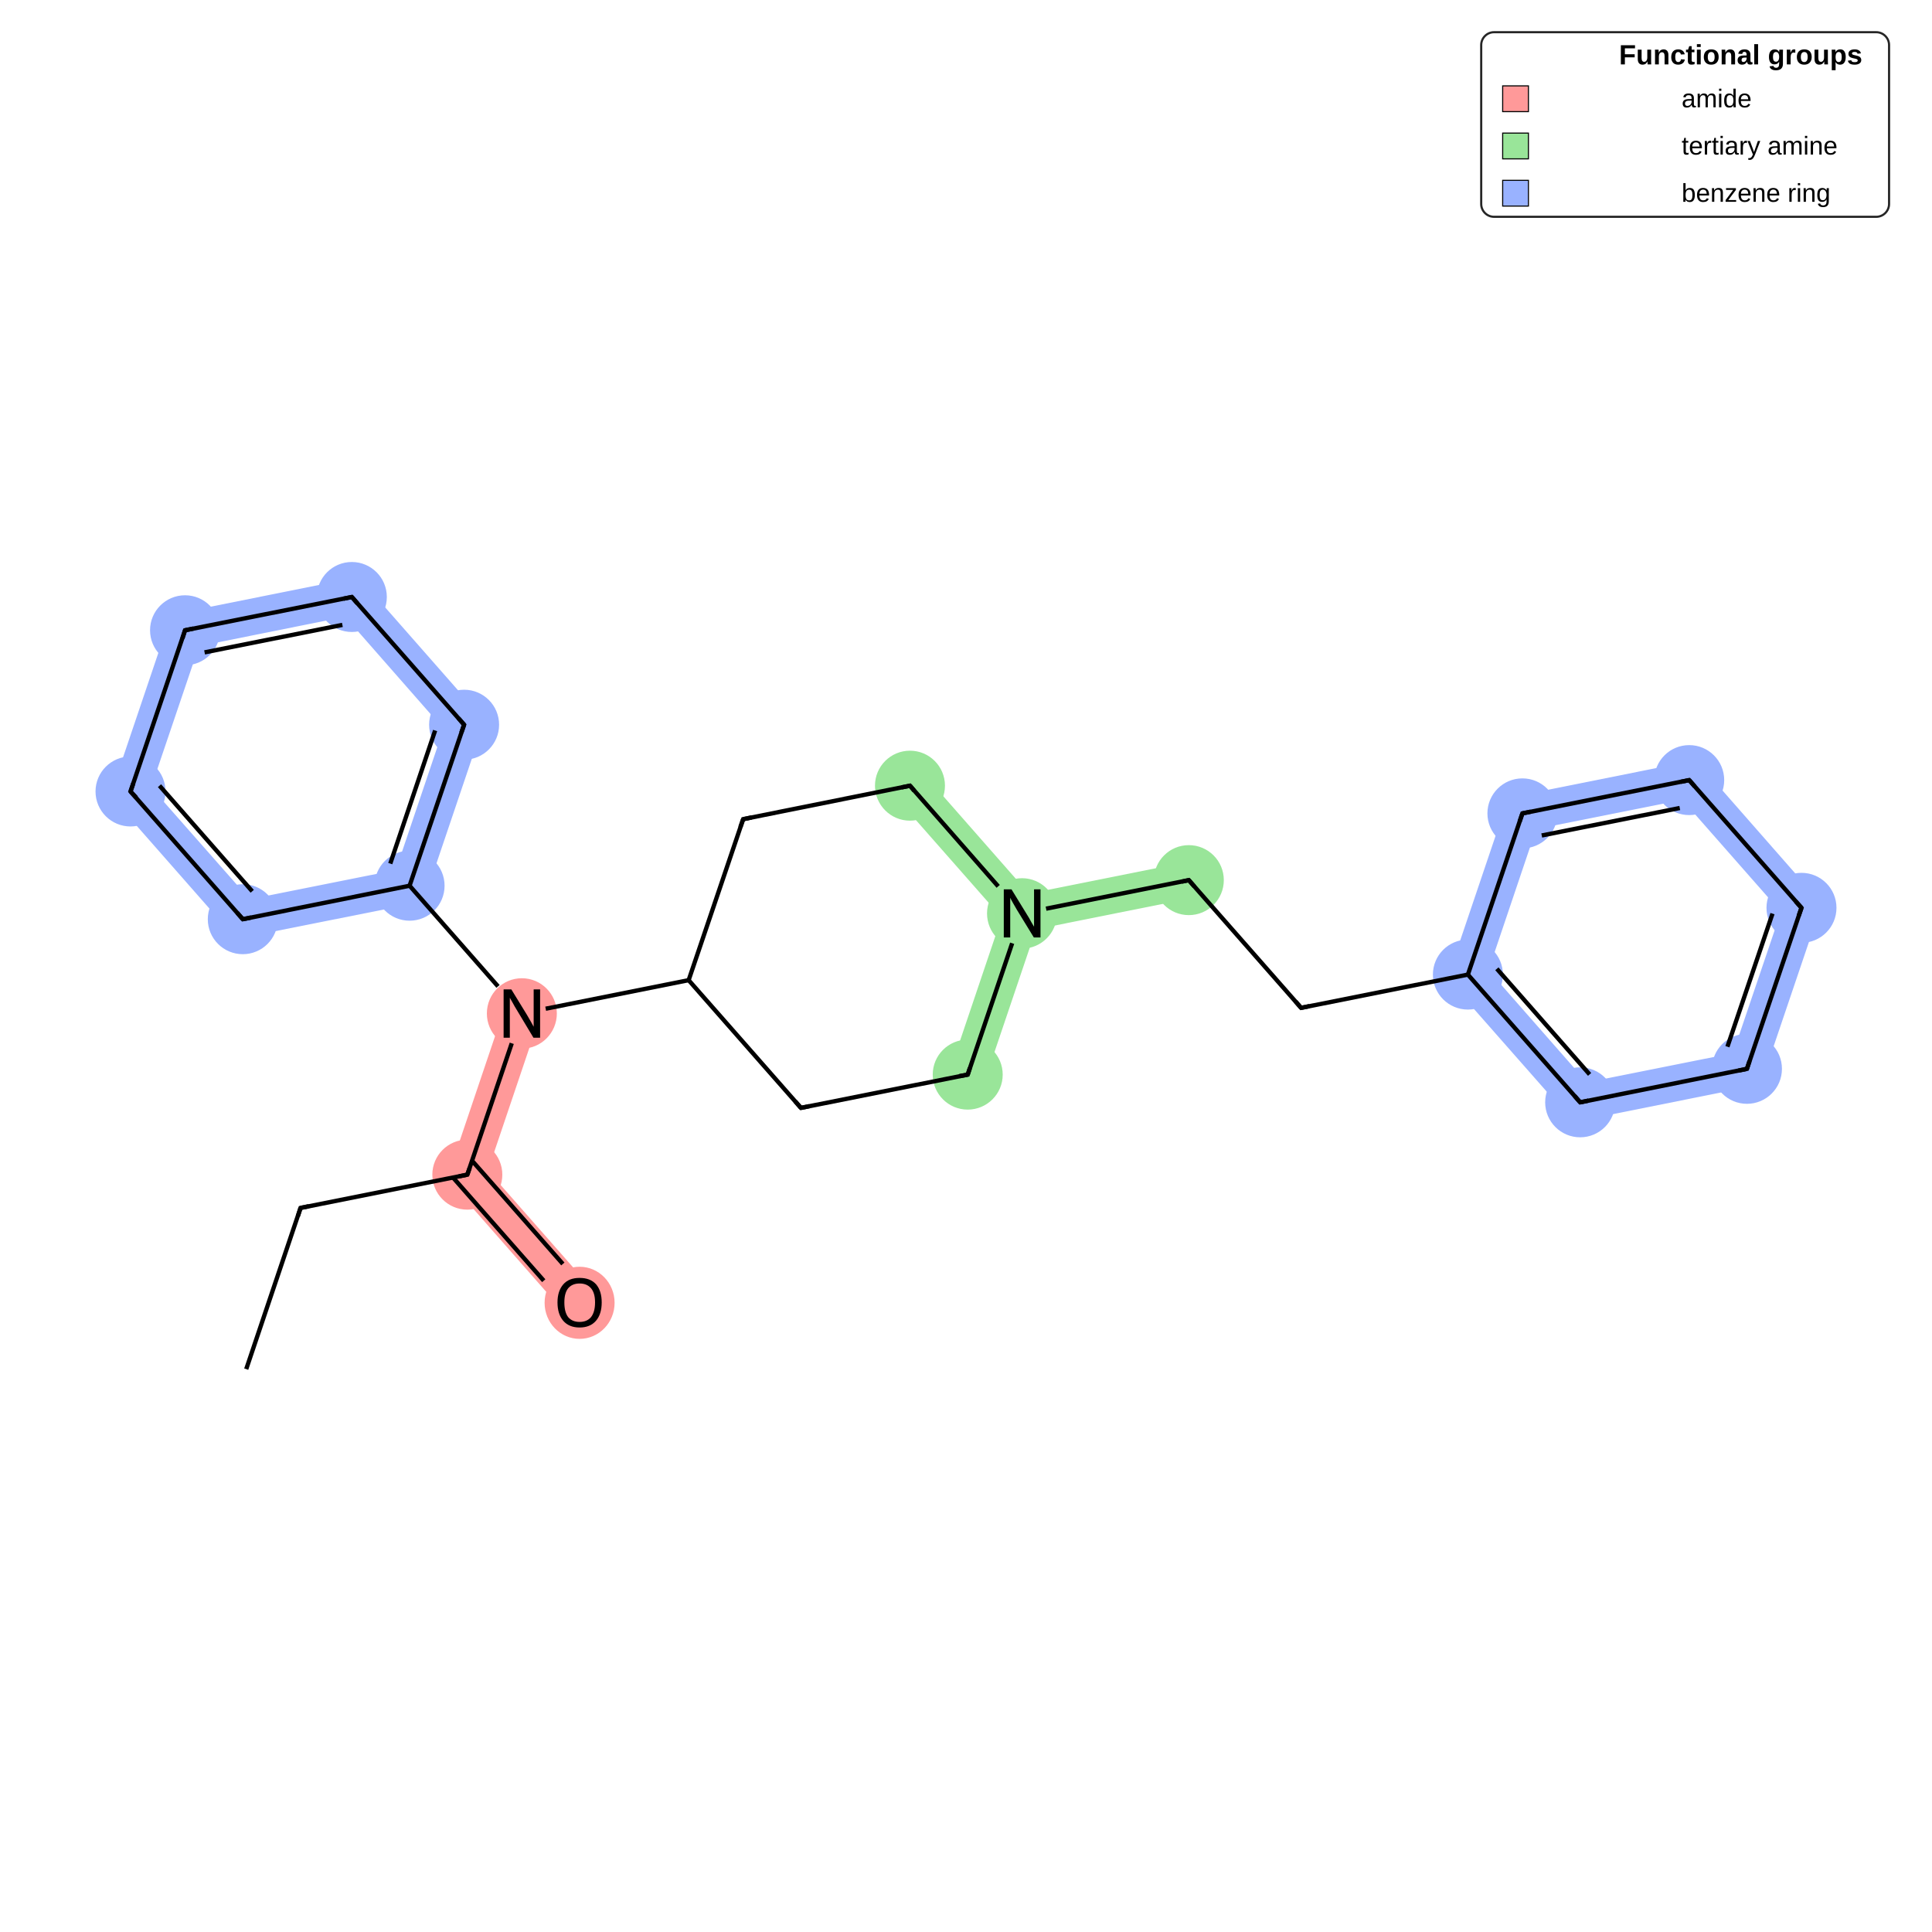
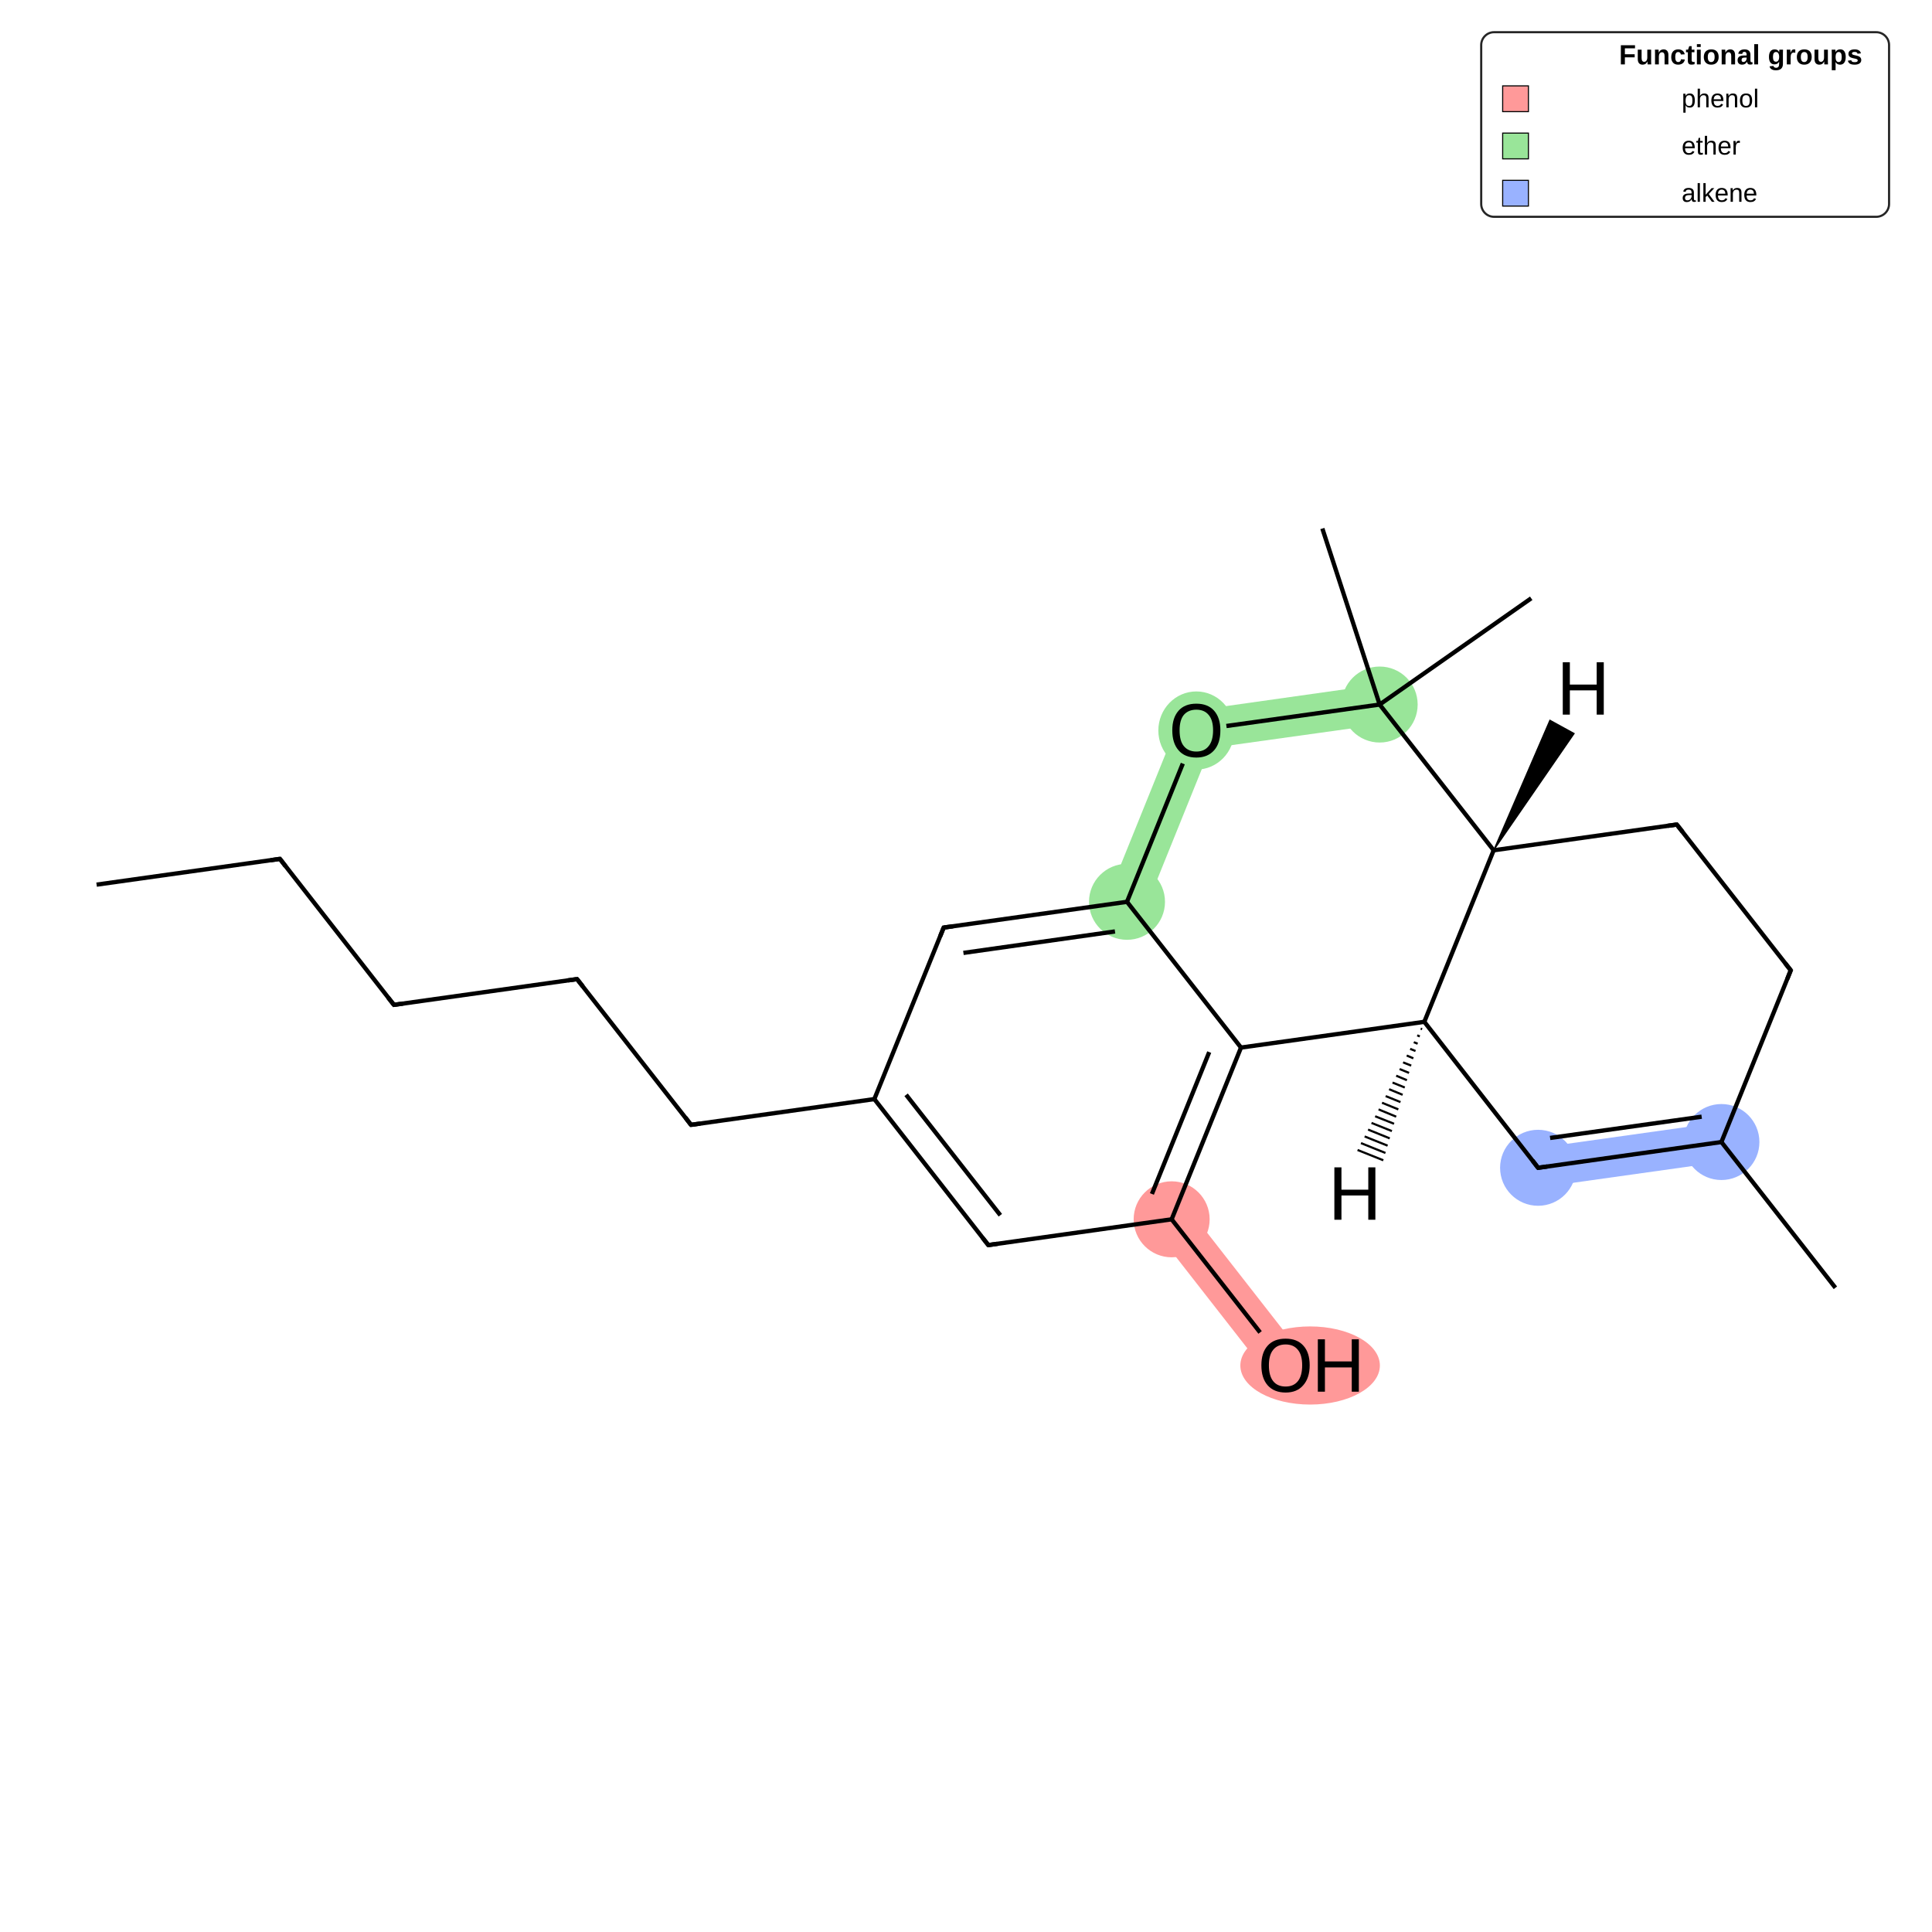
<svg xmlns="http://www.w3.org/2000/svg" version="1.1" baseProfile="full" xml:space="preserve" width="900px" height="900px" viewBox="0 0 900 900">
  <rect style="opacity:1.0;fill:#FFFFFF;stroke:none" width="900.0" height="900.0" x="0.0" y="0.0"> </rect>
-   <path class="bond-2 atom-2 atom-3" d="M 227.3,545.3 L 276.4,601.1 L 263.7,612.3 L 208.2,549.1 Z" style="fill:#FF9999;fill-rule:evenodd;fill-opacity:1;stroke:#FF9999;stroke-width:0.0px;stroke-linecap:butt;stroke-linejoin:miter;stroke-miterlimit:10;stroke-opacity:1;" />
-   <path class="bond-3 atom-2 atom-4" d="M 235.1,469.4 L 251.1,474.8 L 227.3,545.3 L 208.2,549.1 Z" style="fill:#FF9999;fill-rule:evenodd;fill-opacity:1;stroke:#FF9999;stroke-width:0.0px;stroke-linecap:butt;stroke-linejoin:miter;stroke-miterlimit:10;stroke-opacity:1;" />
-   <path class="bond-7 atom-7 atom-8" d="M 476.1,425.5 L 482.6,432.9 L 458.8,503.3 L 442.8,497.9 L 466.6,427.4 Z" style="fill:#99E599;fill-rule:evenodd;fill-opacity:1;stroke:#99E599;stroke-width:0.0px;stroke-linecap:butt;stroke-linejoin:miter;stroke-miterlimit:10;stroke-opacity:1;" />
-   <path class="bond-8 atom-8 atom-9" d="M 430.2,360.4 L 479.3,416.3 L 476.1,425.5 L 466.6,427.4 L 417.5,371.6 Z" style="fill:#99E599;fill-rule:evenodd;fill-opacity:1;stroke:#99E599;stroke-width:0.0px;stroke-linecap:butt;stroke-linejoin:miter;stroke-miterlimit:10;stroke-opacity:1;" />
-   <path class="bond-10 atom-8 atom-11" d="M 552.2,401.7 L 555.5,418.3 L 482.6,432.9 L 476.1,425.5 L 479.3,416.3 Z" style="fill:#99E599;fill-rule:evenodd;fill-opacity:1;stroke:#99E599;stroke-width:0.0px;stroke-linecap:butt;stroke-linejoin:miter;stroke-miterlimit:10;stroke-opacity:1;" />
-   <path class="bond-13 atom-13 atom-14" d="M 693.4,452.0 L 739.2,504.2 L 733.0,522.7 L 674.2,455.9 Z" style="fill:#99B2FF;fill-rule:evenodd;fill-opacity:1;stroke:#99B2FF;stroke-width:0.0px;stroke-linecap:butt;stroke-linejoin:miter;stroke-miterlimit:10;stroke-opacity:1;" />
-   <path class="bond-25 atom-13 atom-18" d="M 702.7,371.6 L 715.6,386.2 L 693.4,452.0 L 674.2,455.9 Z" style="fill:#99B2FF;fill-rule:evenodd;fill-opacity:1;stroke:#99B2FF;stroke-width:0.0px;stroke-linecap:butt;stroke-linejoin:miter;stroke-miterlimit:10;stroke-opacity:1;" />
-   <path class="bond-14 atom-14 atom-15" d="M 807.3,490.6 L 820.2,505.2 L 733.0,522.7 L 739.2,504.2 Z" style="fill:#99B2FF;fill-rule:evenodd;fill-opacity:1;stroke:#99B2FF;stroke-width:0.0px;stroke-linecap:butt;stroke-linejoin:miter;stroke-miterlimit:10;stroke-opacity:1;" />
-   <path class="bond-15 atom-15 atom-16" d="M 848.7,421.0 L 820.2,505.2 L 807.3,490.6 L 829.6,424.8 Z" style="fill:#99B2FF;fill-rule:evenodd;fill-opacity:1;stroke:#99B2FF;stroke-width:0.0px;stroke-linecap:butt;stroke-linejoin:miter;stroke-miterlimit:10;stroke-opacity:1;" />
-   <path class="bond-16 atom-16 atom-17" d="M 790.0,354.1 L 848.7,421.0 L 829.6,424.8 L 783.7,372.6 Z" style="fill:#99B2FF;fill-rule:evenodd;fill-opacity:1;stroke:#99B2FF;stroke-width:0.0px;stroke-linecap:butt;stroke-linejoin:miter;stroke-miterlimit:10;stroke-opacity:1;" />
-   <path class="bond-17 atom-17 atom-18" d="M 790.0,354.1 L 783.7,372.6 L 715.6,386.2 L 702.7,371.6 Z" style="fill:#99B2FF;fill-rule:evenodd;fill-opacity:1;stroke:#99B2FF;stroke-width:0.0px;stroke-linecap:butt;stroke-linejoin:miter;stroke-miterlimit:10;stroke-opacity:1;" />
-   <path class="bond-19 atom-19 atom-20" d="M 225.8,335.7 L 197.3,420.0 L 184.4,405.3 L 206.6,339.5 Z" style="fill:#99B2FF;fill-rule:evenodd;fill-opacity:1;stroke:#99B2FF;stroke-width:0.0px;stroke-linecap:butt;stroke-linejoin:miter;stroke-miterlimit:10;stroke-opacity:1;" />
-   <path class="bond-26 atom-19 atom-24" d="M 184.4,405.3 L 197.3,420.0 L 110.0,437.4 L 116.3,418.9 Z" style="fill:#99B2FF;fill-rule:evenodd;fill-opacity:1;stroke:#99B2FF;stroke-width:0.0px;stroke-linecap:butt;stroke-linejoin:miter;stroke-miterlimit:10;stroke-opacity:1;" />
-   <path class="bond-20 atom-20 atom-21" d="M 167.0,268.8 L 225.8,335.7 L 206.6,339.5 L 160.8,287.3 Z" style="fill:#99B2FF;fill-rule:evenodd;fill-opacity:1;stroke:#99B2FF;stroke-width:0.0px;stroke-linecap:butt;stroke-linejoin:miter;stroke-miterlimit:10;stroke-opacity:1;" />
-   <path class="bond-21 atom-21 atom-22" d="M 167.0,268.8 L 160.8,287.3 L 92.7,301.0 L 79.8,286.3 Z" style="fill:#99B2FF;fill-rule:evenodd;fill-opacity:1;stroke:#99B2FF;stroke-width:0.0px;stroke-linecap:butt;stroke-linejoin:miter;stroke-miterlimit:10;stroke-opacity:1;" />
-   <path class="bond-22 atom-22 atom-23" d="M 79.8,286.3 L 92.7,301.0 L 70.4,366.8 L 51.3,370.6 Z" style="fill:#99B2FF;fill-rule:evenodd;fill-opacity:1;stroke:#99B2FF;stroke-width:0.0px;stroke-linecap:butt;stroke-linejoin:miter;stroke-miterlimit:10;stroke-opacity:1;" />
-   <path class="bond-23 atom-23 atom-24" d="M 70.4,366.8 L 116.3,418.9 L 110.0,437.4 L 51.3,370.6 Z" style="fill:#99B2FF;fill-rule:evenodd;fill-opacity:1;stroke:#99B2FF;stroke-width:0.0px;stroke-linecap:butt;stroke-linejoin:miter;stroke-miterlimit:10;stroke-opacity:1;" />
-   <ellipse cx="217.7" cy="547.2" rx="15.8" ry="15.8" class="atom-2" style="fill:#FF9999;fill-rule:evenodd;stroke:#FF9999;stroke-width:1.0px;stroke-linecap:butt;stroke-linejoin:miter;stroke-opacity:1" />
-   <ellipse cx="270.0" cy="606.9" rx="15.8" ry="16.3" class="atom-3" style="fill:#FF9999;fill-rule:evenodd;stroke:#FF9999;stroke-width:1.0px;stroke-linecap:butt;stroke-linejoin:miter;stroke-opacity:1" />
-   <ellipse cx="243.1" cy="472.1" rx="15.8" ry="15.9" class="atom-4" style="fill:#FF9999;fill-rule:evenodd;stroke:#FF9999;stroke-width:1.0px;stroke-linecap:butt;stroke-linejoin:miter;stroke-opacity:1" />
-   <ellipse cx="450.8" cy="500.6" rx="15.8" ry="15.8" class="atom-7" style="fill:#99E599;fill-rule:evenodd;stroke:#99E599;stroke-width:1.0px;stroke-linecap:butt;stroke-linejoin:miter;stroke-opacity:1" />
-   <ellipse cx="476.1" cy="425.5" rx="15.8" ry="15.9" class="atom-8" style="fill:#99E599;fill-rule:evenodd;stroke:#99E599;stroke-width:1.0px;stroke-linecap:butt;stroke-linejoin:miter;stroke-opacity:1" />
-   <ellipse cx="423.9" cy="366.0" rx="15.8" ry="15.8" class="atom-9" style="fill:#99E599;fill-rule:evenodd;stroke:#99E599;stroke-width:1.0px;stroke-linecap:butt;stroke-linejoin:miter;stroke-opacity:1" />
-   <ellipse cx="553.8" cy="410.0" rx="15.8" ry="15.8" class="atom-11" style="fill:#99E599;fill-rule:evenodd;stroke:#99E599;stroke-width:1.0px;stroke-linecap:butt;stroke-linejoin:miter;stroke-opacity:1" />
-   <ellipse cx="683.8" cy="454.0" rx="15.8" ry="15.8" class="atom-13" style="fill:#99B2FF;fill-rule:evenodd;stroke:#99B2FF;stroke-width:1.0px;stroke-linecap:butt;stroke-linejoin:miter;stroke-opacity:1" />
-   <ellipse cx="736.1" cy="513.5" rx="15.8" ry="15.8" class="atom-14" style="fill:#99B2FF;fill-rule:evenodd;stroke:#99B2FF;stroke-width:1.0px;stroke-linecap:butt;stroke-linejoin:miter;stroke-opacity:1" />
-   <ellipse cx="813.8" cy="497.9" rx="15.8" ry="15.8" class="atom-15" style="fill:#99B2FF;fill-rule:evenodd;stroke:#99B2FF;stroke-width:1.0px;stroke-linecap:butt;stroke-linejoin:miter;stroke-opacity:1" />
-   <ellipse cx="839.2" cy="422.9" rx="15.8" ry="15.8" class="atom-16" style="fill:#99B2FF;fill-rule:evenodd;stroke:#99B2FF;stroke-width:1.0px;stroke-linecap:butt;stroke-linejoin:miter;stroke-opacity:1" />
-   <ellipse cx="786.9" cy="363.4" rx="15.8" ry="15.8" class="atom-17" style="fill:#99B2FF;fill-rule:evenodd;stroke:#99B2FF;stroke-width:1.0px;stroke-linecap:butt;stroke-linejoin:miter;stroke-opacity:1" />
-   <ellipse cx="709.2" cy="378.9" rx="15.8" ry="15.8" class="atom-18" style="fill:#99B2FF;fill-rule:evenodd;stroke:#99B2FF;stroke-width:1.0px;stroke-linecap:butt;stroke-linejoin:miter;stroke-opacity:1" />
-   <ellipse cx="190.8" cy="412.6" rx="15.8" ry="15.8" class="atom-19" style="fill:#99B2FF;fill-rule:evenodd;stroke:#99B2FF;stroke-width:1.0px;stroke-linecap:butt;stroke-linejoin:miter;stroke-opacity:1" />
-   <ellipse cx="216.2" cy="337.6" rx="15.8" ry="15.8" class="atom-20" style="fill:#99B2FF;fill-rule:evenodd;stroke:#99B2FF;stroke-width:1.0px;stroke-linecap:butt;stroke-linejoin:miter;stroke-opacity:1" />
-   <ellipse cx="163.9" cy="278.1" rx="15.8" ry="15.8" class="atom-21" style="fill:#99B2FF;fill-rule:evenodd;stroke:#99B2FF;stroke-width:1.0px;stroke-linecap:butt;stroke-linejoin:miter;stroke-opacity:1" />
-   <ellipse cx="86.2" cy="293.6" rx="15.8" ry="15.8" class="atom-22" style="fill:#99B2FF;fill-rule:evenodd;stroke:#99B2FF;stroke-width:1.0px;stroke-linecap:butt;stroke-linejoin:miter;stroke-opacity:1" />
-   <ellipse cx="60.8" cy="368.7" rx="15.8" ry="15.8" class="atom-23" style="fill:#99B2FF;fill-rule:evenodd;stroke:#99B2FF;stroke-width:1.0px;stroke-linecap:butt;stroke-linejoin:miter;stroke-opacity:1" />
-   <ellipse cx="113.1" cy="428.2" rx="15.8" ry="15.8" class="atom-24" style="fill:#99B2FF;fill-rule:evenodd;stroke:#99B2FF;stroke-width:1.0px;stroke-linecap:butt;stroke-linejoin:miter;stroke-opacity:1" />
-   <path class="bond-0 atom-0 atom-1" d="M 114.7,637.8 L 140.0,562.7" style="fill:none;fill-rule:evenodd;stroke:#000000;stroke-width:2.0px;stroke-linecap:butt;stroke-linejoin:miter;stroke-opacity:1" />
-   <path class="bond-1 atom-1 atom-2" d="M 140.0,562.7 L 217.7,547.2" style="fill:none;fill-rule:evenodd;stroke:#000000;stroke-width:2.0px;stroke-linecap:butt;stroke-linejoin:miter;stroke-opacity:1" />
-   <path class="bond-2 atom-2 atom-3" d="M 211.0,548.5 L 253.3,596.6" style="fill:none;fill-rule:evenodd;stroke:#000000;stroke-width:2.0px;stroke-linecap:butt;stroke-linejoin:miter;stroke-opacity:1" />
-   <path class="bond-2 atom-2 atom-3" d="M 219.9,540.7 L 262.2,588.8" style="fill:none;fill-rule:evenodd;stroke:#000000;stroke-width:2.0px;stroke-linecap:butt;stroke-linejoin:miter;stroke-opacity:1" />
-   <path class="bond-3 atom-2 atom-4" d="M 217.7,547.2 L 238.4,486.0" style="fill:none;fill-rule:evenodd;stroke:#000000;stroke-width:2.0px;stroke-linecap:butt;stroke-linejoin:miter;stroke-opacity:1" />
-   <path class="bond-4 atom-4 atom-5" d="M 254.2,469.9 L 320.8,456.6" style="fill:none;fill-rule:evenodd;stroke:#000000;stroke-width:2.0px;stroke-linecap:butt;stroke-linejoin:miter;stroke-opacity:1" />
-   <path class="bond-5 atom-5 atom-6" d="M 320.8,456.6 L 373.1,516.1" style="fill:none;fill-rule:evenodd;stroke:#000000;stroke-width:2.0px;stroke-linecap:butt;stroke-linejoin:miter;stroke-opacity:1" />
-   <path class="bond-6 atom-6 atom-7" d="M 373.1,516.1 L 450.8,500.6" style="fill:none;fill-rule:evenodd;stroke:#000000;stroke-width:2.0px;stroke-linecap:butt;stroke-linejoin:miter;stroke-opacity:1" />
-   <path class="bond-7 atom-7 atom-8" d="M 450.8,500.6 L 471.5,439.4" style="fill:none;fill-rule:evenodd;stroke:#000000;stroke-width:2.0px;stroke-linecap:butt;stroke-linejoin:miter;stroke-opacity:1" />
-   <path class="bond-8 atom-8 atom-9" d="M 465.0,412.9 L 423.9,366.0" style="fill:none;fill-rule:evenodd;stroke:#000000;stroke-width:2.0px;stroke-linecap:butt;stroke-linejoin:miter;stroke-opacity:1" />
-   <path class="bond-9 atom-9 atom-10" d="M 423.9,366.0 L 346.2,381.6" style="fill:none;fill-rule:evenodd;stroke:#000000;stroke-width:2.0px;stroke-linecap:butt;stroke-linejoin:miter;stroke-opacity:1" />
-   <path class="bond-10 atom-8 atom-11" d="M 487.3,423.3 L 553.8,410.0" style="fill:none;fill-rule:evenodd;stroke:#000000;stroke-width:2.0px;stroke-linecap:butt;stroke-linejoin:miter;stroke-opacity:1" />
-   <path class="bond-11 atom-11 atom-12" d="M 553.8,410.0 L 606.1,469.5" style="fill:none;fill-rule:evenodd;stroke:#000000;stroke-width:2.0px;stroke-linecap:butt;stroke-linejoin:miter;stroke-opacity:1" />
-   <path class="bond-12 atom-12 atom-13" d="M 606.1,469.5 L 683.8,454.0" style="fill:none;fill-rule:evenodd;stroke:#000000;stroke-width:2.0px;stroke-linecap:butt;stroke-linejoin:miter;stroke-opacity:1" />
-   <path class="bond-13 atom-13 atom-14" d="M 683.8,454.0 L 736.1,513.5" style="fill:none;fill-rule:evenodd;stroke:#000000;stroke-width:2.0px;stroke-linecap:butt;stroke-linejoin:miter;stroke-opacity:1" />
-   <path class="bond-13 atom-13 atom-14" d="M 697.3,451.3 L 740.5,500.5" style="fill:none;fill-rule:evenodd;stroke:#000000;stroke-width:2.0px;stroke-linecap:butt;stroke-linejoin:miter;stroke-opacity:1" />
-   <path class="bond-14 atom-14 atom-15" d="M 736.1,513.5 L 813.8,497.9" style="fill:none;fill-rule:evenodd;stroke:#000000;stroke-width:2.0px;stroke-linecap:butt;stroke-linejoin:miter;stroke-opacity:1" />
-   <path class="bond-15 atom-15 atom-16" d="M 813.8,497.9 L 839.2,422.9" style="fill:none;fill-rule:evenodd;stroke:#000000;stroke-width:2.0px;stroke-linecap:butt;stroke-linejoin:miter;stroke-opacity:1" />
-   <path class="bond-15 atom-15 atom-16" d="M 804.7,487.6 L 825.7,425.6" style="fill:none;fill-rule:evenodd;stroke:#000000;stroke-width:2.0px;stroke-linecap:butt;stroke-linejoin:miter;stroke-opacity:1" />
-   <path class="bond-16 atom-16 atom-17" d="M 839.2,422.9 L 786.9,363.4" style="fill:none;fill-rule:evenodd;stroke:#000000;stroke-width:2.0px;stroke-linecap:butt;stroke-linejoin:miter;stroke-opacity:1" />
-   <path class="bond-17 atom-17 atom-18" d="M 786.9,363.4 L 709.2,378.9" style="fill:none;fill-rule:evenodd;stroke:#000000;stroke-width:2.0px;stroke-linecap:butt;stroke-linejoin:miter;stroke-opacity:1" />
-   <path class="bond-17 atom-17 atom-18" d="M 782.5,376.4 L 718.2,389.2" style="fill:none;fill-rule:evenodd;stroke:#000000;stroke-width:2.0px;stroke-linecap:butt;stroke-linejoin:miter;stroke-opacity:1" />
-   <path class="bond-18 atom-4 atom-19" d="M 232.0,459.5 L 190.8,412.6" style="fill:none;fill-rule:evenodd;stroke:#000000;stroke-width:2.0px;stroke-linecap:butt;stroke-linejoin:miter;stroke-opacity:1" />
-   <path class="bond-19 atom-19 atom-20" d="M 190.8,412.6 L 216.2,337.6" style="fill:none;fill-rule:evenodd;stroke:#000000;stroke-width:2.0px;stroke-linecap:butt;stroke-linejoin:miter;stroke-opacity:1" />
-   <path class="bond-19 atom-19 atom-20" d="M 181.8,402.3 L 202.7,340.3" style="fill:none;fill-rule:evenodd;stroke:#000000;stroke-width:2.0px;stroke-linecap:butt;stroke-linejoin:miter;stroke-opacity:1" />
-   <path class="bond-20 atom-20 atom-21" d="M 216.2,337.6 L 163.9,278.1" style="fill:none;fill-rule:evenodd;stroke:#000000;stroke-width:2.0px;stroke-linecap:butt;stroke-linejoin:miter;stroke-opacity:1" />
-   <path class="bond-21 atom-21 atom-22" d="M 163.9,278.1 L 86.2,293.6" style="fill:none;fill-rule:evenodd;stroke:#000000;stroke-width:2.0px;stroke-linecap:butt;stroke-linejoin:miter;stroke-opacity:1" />
-   <path class="bond-21 atom-21 atom-22" d="M 159.5,291.1 L 95.3,303.9" style="fill:none;fill-rule:evenodd;stroke:#000000;stroke-width:2.0px;stroke-linecap:butt;stroke-linejoin:miter;stroke-opacity:1" />
-   <path class="bond-22 atom-22 atom-23" d="M 86.2,293.6 L 60.8,368.7" style="fill:none;fill-rule:evenodd;stroke:#000000;stroke-width:2.0px;stroke-linecap:butt;stroke-linejoin:miter;stroke-opacity:1" />
-   <path class="bond-23 atom-23 atom-24" d="M 60.8,368.7 L 113.1,428.2" style="fill:none;fill-rule:evenodd;stroke:#000000;stroke-width:2.0px;stroke-linecap:butt;stroke-linejoin:miter;stroke-opacity:1" />
-   <path class="bond-23 atom-23 atom-24" d="M 74.3,366.0 L 117.5,415.2" style="fill:none;fill-rule:evenodd;stroke:#000000;stroke-width:2.0px;stroke-linecap:butt;stroke-linejoin:miter;stroke-opacity:1" />
-   <path class="bond-24 atom-10 atom-5" d="M 346.2,381.6 L 320.8,456.6" style="fill:none;fill-rule:evenodd;stroke:#000000;stroke-width:2.0px;stroke-linecap:butt;stroke-linejoin:miter;stroke-opacity:1" />
-   <path class="bond-25 atom-18 atom-13" d="M 709.2,378.9 L 683.8,454.0" style="fill:none;fill-rule:evenodd;stroke:#000000;stroke-width:2.0px;stroke-linecap:butt;stroke-linejoin:miter;stroke-opacity:1" />
-   <path class="bond-26 atom-24 atom-19" d="M 113.1,428.2 L 190.8,412.6" style="fill:none;fill-rule:evenodd;stroke:#000000;stroke-width:2.0px;stroke-linecap:butt;stroke-linejoin:miter;stroke-opacity:1" />
-   <path d="M 138.8,566.5 L 140.0,562.7 L 143.9,561.9" style="fill:none;stroke:#000000;stroke-width:2.0px;stroke-linecap:butt;stroke-linejoin:miter;stroke-miterlimit:10;stroke-opacity:1;" />
-   <path d="M 213.8,548.0 L 217.7,547.2 L 218.8,544.1" style="fill:none;stroke:#000000;stroke-width:2.0px;stroke-linecap:butt;stroke-linejoin:miter;stroke-miterlimit:10;stroke-opacity:1;" />
-   <path d="M 370.5,513.1 L 373.1,516.1 L 377.0,515.3" style="fill:none;stroke:#000000;stroke-width:2.0px;stroke-linecap:butt;stroke-linejoin:miter;stroke-miterlimit:10;stroke-opacity:1;" />
-   <path d="M 446.9,501.3 L 450.8,500.6 L 451.8,497.5" style="fill:none;stroke:#000000;stroke-width:2.0px;stroke-linecap:butt;stroke-linejoin:miter;stroke-miterlimit:10;stroke-opacity:1;" />
-   <path d="M 425.9,368.4 L 423.9,366.0 L 420.0,366.8" style="fill:none;stroke:#000000;stroke-width:2.0px;stroke-linecap:butt;stroke-linejoin:miter;stroke-miterlimit:10;stroke-opacity:1;" />
-   <path d="M 350.1,380.8 L 346.2,381.6 L 344.9,385.3" style="fill:none;stroke:#000000;stroke-width:2.0px;stroke-linecap:butt;stroke-linejoin:miter;stroke-miterlimit:10;stroke-opacity:1;" />
-   <path d="M 550.5,410.7 L 553.8,410.0 L 556.4,413.0" style="fill:none;stroke:#000000;stroke-width:2.0px;stroke-linecap:butt;stroke-linejoin:miter;stroke-miterlimit:10;stroke-opacity:1;" />
-   <path d="M 603.5,466.5 L 606.1,469.5 L 610.0,468.7" style="fill:none;stroke:#000000;stroke-width:2.0px;stroke-linecap:butt;stroke-linejoin:miter;stroke-miterlimit:10;stroke-opacity:1;" />
-   <path d="M 733.5,510.5 L 736.1,513.5 L 740.0,512.7" style="fill:none;stroke:#000000;stroke-width:2.0px;stroke-linecap:butt;stroke-linejoin:miter;stroke-miterlimit:10;stroke-opacity:1;" />
-   <path d="M 809.9,498.7 L 813.8,497.9 L 815.0,494.2" style="fill:none;stroke:#000000;stroke-width:2.0px;stroke-linecap:butt;stroke-linejoin:miter;stroke-miterlimit:10;stroke-opacity:1;" />
-   <path d="M 837.9,426.6 L 839.2,422.9 L 836.5,419.9" style="fill:none;stroke:#000000;stroke-width:2.0px;stroke-linecap:butt;stroke-linejoin:miter;stroke-miterlimit:10;stroke-opacity:1;" />
-   <path d="M 789.5,366.4 L 786.9,363.4 L 783.0,364.2" style="fill:none;stroke:#000000;stroke-width:2.0px;stroke-linecap:butt;stroke-linejoin:miter;stroke-miterlimit:10;stroke-opacity:1;" />
-   <path d="M 713.1,378.1 L 709.2,378.9 L 707.9,382.7" style="fill:none;stroke:#000000;stroke-width:2.0px;stroke-linecap:butt;stroke-linejoin:miter;stroke-miterlimit:10;stroke-opacity:1;" />
-   <path d="M 214.9,341.3 L 216.2,337.6 L 213.6,334.6" style="fill:none;stroke:#000000;stroke-width:2.0px;stroke-linecap:butt;stroke-linejoin:miter;stroke-miterlimit:10;stroke-opacity:1;" />
-   <path d="M 166.5,281.1 L 163.9,278.1 L 160.0,278.9" style="fill:none;stroke:#000000;stroke-width:2.0px;stroke-linecap:butt;stroke-linejoin:miter;stroke-miterlimit:10;stroke-opacity:1;" />
-   <path d="M 90.1,292.8 L 86.2,293.6 L 85.0,297.4" style="fill:none;stroke:#000000;stroke-width:2.0px;stroke-linecap:butt;stroke-linejoin:miter;stroke-miterlimit:10;stroke-opacity:1;" />
-   <path d="M 62.1,364.9 L 60.8,368.7 L 63.5,371.6" style="fill:none;stroke:#000000;stroke-width:2.0px;stroke-linecap:butt;stroke-linejoin:miter;stroke-miterlimit:10;stroke-opacity:1;" />
-   <path d="M 110.5,425.2 L 113.1,428.2 L 117.0,427.4" style="fill:none;stroke:#000000;stroke-width:2.0px;stroke-linecap:butt;stroke-linejoin:miter;stroke-miterlimit:10;stroke-opacity:1;" />
-   <path class="atom-3" d="M 259.7 606.7 Q 259.7 601.4, 262.4 598.3 Q 265.0 595.3, 270.0 595.3 Q 275.0 595.3, 277.7 598.3 Q 280.3 601.4, 280.3 606.7 Q 280.3 612.2, 277.6 615.3 Q 274.9 618.4, 270.0 618.4 Q 265.1 618.4, 262.4 615.3 Q 259.7 612.2, 259.7 606.7 M 270.0 615.8 Q 273.4 615.8, 275.3 613.6 Q 277.2 611.2, 277.2 606.7 Q 277.2 602.3, 275.3 600.1 Q 273.4 597.9, 270.0 597.9 Q 266.6 597.9, 264.7 600.1 Q 262.9 602.3, 262.9 606.7 Q 262.9 611.3, 264.7 613.6 Q 266.6 615.8, 270.0 615.8 " fill="#000000" />
-   <path class="atom-4" d="M 238.2 460.9 L 245.5 472.8 Q 246.2 474.0, 247.4 476.1 Q 248.6 478.2, 248.6 478.3 L 248.6 460.9 L 251.6 460.9 L 251.6 483.4 L 248.5 483.4 L 240.7 470.4 Q 239.7 468.8, 238.8 467.1 Q 237.8 465.4, 237.5 464.8 L 237.5 483.4 L 234.6 483.4 L 234.6 460.9 L 238.2 460.9 " fill="#000000" />
-   <path class="atom-8" d="M 471.2 414.3 L 478.5 426.2 Q 479.3 427.4, 480.4 429.5 Q 481.6 431.6, 481.7 431.7 L 481.7 414.3 L 484.7 414.3 L 484.7 436.7 L 481.6 436.7 L 473.7 423.8 Q 472.8 422.2, 471.8 420.5 Q 470.8 418.7, 470.6 418.2 L 470.6 436.7 L 467.6 436.7 L 467.6 414.3 L 471.2 414.3 " fill="#000000" />
+   <path class="bond-21 atom-7 atom-22" d="M 553.0,562.3 L 606.1,630.3 L 591.6,641.6 L 538.5,573.6 Z" style="fill:#FF9999;fill-rule:evenodd;fill-opacity:1;stroke:#FF9999;stroke-width:0.0px;stroke-linecap:butt;stroke-linejoin:miter;stroke-miterlimit:10;stroke-opacity:1;" />
+   <path class="bond-10 atom-10 atom-11" d="M 800.6,522.9 L 803.2,541.1 L 717.8,553.1 L 715.3,534.9 Z" style="fill:#99B2FF;fill-rule:evenodd;fill-opacity:1;stroke:#99B2FF;stroke-width:0.0px;stroke-linecap:butt;stroke-linejoin:miter;stroke-miterlimit:10;stroke-opacity:1;" />
+   <path class="bond-15 atom-15 atom-16" d="M 641.4,319.0 L 644.0,337.3 L 563.8,348.5 L 550.8,331.8 Z" style="fill:#99E599;fill-rule:evenodd;fill-opacity:1;stroke:#99E599;stroke-width:0.0px;stroke-linecap:butt;stroke-linejoin:miter;stroke-miterlimit:10;stroke-opacity:1;" />
+   <path class="bond-16 atom-16 atom-17" d="M 550.8,331.8 L 563.8,348.5 L 533.5,423.5 L 516.5,416.7 Z" style="fill:#99E599;fill-rule:evenodd;fill-opacity:1;stroke:#99E599;stroke-width:0.0px;stroke-linecap:butt;stroke-linejoin:miter;stroke-miterlimit:10;stroke-opacity:1;" />
+   <ellipse cx="545.8" cy="568.0" rx="17.2" ry="17.2" class="atom-7" style="fill:#FF9999;fill-rule:evenodd;stroke:#FF9999;stroke-width:1.0px;stroke-linecap:butt;stroke-linejoin:miter;stroke-opacity:1" />
+   <ellipse cx="716.5" cy="544.0" rx="17.2" ry="17.2" class="atom-10" style="fill:#99B2FF;fill-rule:evenodd;stroke:#99B2FF;stroke-width:1.0px;stroke-linecap:butt;stroke-linejoin:miter;stroke-opacity:1" />
+   <ellipse cx="801.9" cy="532.0" rx="17.2" ry="17.2" class="atom-11" style="fill:#99B2FF;fill-rule:evenodd;stroke:#99B2FF;stroke-width:1.0px;stroke-linecap:butt;stroke-linejoin:miter;stroke-opacity:1" />
+   <ellipse cx="642.7" cy="328.2" rx="17.2" ry="17.2" class="atom-15" style="fill:#99E599;fill-rule:evenodd;stroke:#99E599;stroke-width:1.0px;stroke-linecap:butt;stroke-linejoin:miter;stroke-opacity:1" />
+   <ellipse cx="557.3" cy="340.3" rx="17.2" ry="17.7" class="atom-16" style="fill:#99E599;fill-rule:evenodd;stroke:#99E599;stroke-width:1.0px;stroke-linecap:butt;stroke-linejoin:miter;stroke-opacity:1" />
+   <ellipse cx="525.0" cy="420.1" rx="17.2" ry="17.2" class="atom-17" style="fill:#99E599;fill-rule:evenodd;stroke:#99E599;stroke-width:1.0px;stroke-linecap:butt;stroke-linejoin:miter;stroke-opacity:1" />
+   <ellipse cx="610.3" cy="636.1" rx="32.0" ry="17.7" class="atom-22" style="fill:#FF9999;fill-rule:evenodd;stroke:#FF9999;stroke-width:1.0px;stroke-linecap:butt;stroke-linejoin:miter;stroke-opacity:1" />
+   <path class="bond-0 atom-0 atom-1" d="M 45.0,412.1 L 130.4,400.1" style="fill:none;fill-rule:evenodd;stroke:#000000;stroke-width:2.0px;stroke-linecap:butt;stroke-linejoin:miter;stroke-opacity:1" />
+   <path class="bond-1 atom-1 atom-2" d="M 130.4,400.1 L 183.5,468.1" style="fill:none;fill-rule:evenodd;stroke:#000000;stroke-width:2.0px;stroke-linecap:butt;stroke-linejoin:miter;stroke-opacity:1" />
+   <path class="bond-2 atom-2 atom-3" d="M 183.5,468.1 L 268.8,456.1" style="fill:none;fill-rule:evenodd;stroke:#000000;stroke-width:2.0px;stroke-linecap:butt;stroke-linejoin:miter;stroke-opacity:1" />
+   <path class="bond-3 atom-3 atom-4" d="M 268.8,456.1 L 321.9,524.0" style="fill:none;fill-rule:evenodd;stroke:#000000;stroke-width:2.0px;stroke-linecap:butt;stroke-linejoin:miter;stroke-opacity:1" />
+   <path class="bond-4 atom-4 atom-5" d="M 321.9,524.0 L 407.3,512.0" style="fill:none;fill-rule:evenodd;stroke:#000000;stroke-width:2.0px;stroke-linecap:butt;stroke-linejoin:miter;stroke-opacity:1" />
+   <path class="bond-5 atom-5 atom-6" d="M 407.3,512.0 L 460.4,580.0" style="fill:none;fill-rule:evenodd;stroke:#000000;stroke-width:2.0px;stroke-linecap:butt;stroke-linejoin:miter;stroke-opacity:1" />
+   <path class="bond-5 atom-5 atom-6" d="M 422.1,510.0 L 466.0,566.1" style="fill:none;fill-rule:evenodd;stroke:#000000;stroke-width:2.0px;stroke-linecap:butt;stroke-linejoin:miter;stroke-opacity:1" />
+   <path class="bond-6 atom-6 atom-7" d="M 460.4,580.0 L 545.8,568.0" style="fill:none;fill-rule:evenodd;stroke:#000000;stroke-width:2.0px;stroke-linecap:butt;stroke-linejoin:miter;stroke-opacity:1" />
+   <path class="bond-7 atom-7 atom-8" d="M 545.8,568.0 L 578.1,488.0" style="fill:none;fill-rule:evenodd;stroke:#000000;stroke-width:2.0px;stroke-linecap:butt;stroke-linejoin:miter;stroke-opacity:1" />
+   <path class="bond-7 atom-7 atom-8" d="M 536.6,556.2 L 563.3,490.1" style="fill:none;fill-rule:evenodd;stroke:#000000;stroke-width:2.0px;stroke-linecap:butt;stroke-linejoin:miter;stroke-opacity:1" />
+   <path class="bond-8 atom-8 atom-9" d="M 578.1,488.0 L 663.5,476.0" style="fill:none;fill-rule:evenodd;stroke:#000000;stroke-width:2.0px;stroke-linecap:butt;stroke-linejoin:miter;stroke-opacity:1" />
+   <path class="bond-9 atom-9 atom-10" d="M 663.5,476.0 L 716.5,544.0" style="fill:none;fill-rule:evenodd;stroke:#000000;stroke-width:2.0px;stroke-linecap:butt;stroke-linejoin:miter;stroke-opacity:1" />
+   <path class="bond-10 atom-10 atom-11" d="M 716.5,544.0 L 801.9,532.0" style="fill:none;fill-rule:evenodd;stroke:#000000;stroke-width:2.0px;stroke-linecap:butt;stroke-linejoin:miter;stroke-opacity:1" />
+   <path class="bond-10 atom-10 atom-11" d="M 722.1,530.1 L 792.7,520.2" style="fill:none;fill-rule:evenodd;stroke:#000000;stroke-width:2.0px;stroke-linecap:butt;stroke-linejoin:miter;stroke-opacity:1" />
+   <path class="bond-11 atom-11 atom-12" d="M 801.9,532.0 L 834.2,452.0" style="fill:none;fill-rule:evenodd;stroke:#000000;stroke-width:2.0px;stroke-linecap:butt;stroke-linejoin:miter;stroke-opacity:1" />
+   <path class="bond-12 atom-12 atom-13" d="M 834.2,452.0 L 781.1,384.1" style="fill:none;fill-rule:evenodd;stroke:#000000;stroke-width:2.0px;stroke-linecap:butt;stroke-linejoin:miter;stroke-opacity:1" />
+   <path class="bond-13 atom-13 atom-14" d="M 781.1,384.1 L 695.8,396.1" style="fill:none;fill-rule:evenodd;stroke:#000000;stroke-width:2.0px;stroke-linecap:butt;stroke-linejoin:miter;stroke-opacity:1" />
+   <path class="bond-14 atom-14 atom-15" d="M 695.8,396.1 L 642.7,328.2" style="fill:none;fill-rule:evenodd;stroke:#000000;stroke-width:2.0px;stroke-linecap:butt;stroke-linejoin:miter;stroke-opacity:1" />
+   <path class="bond-15 atom-15 atom-16" d="M 642.7,328.2 L 571.3,338.2" style="fill:none;fill-rule:evenodd;stroke:#000000;stroke-width:2.0px;stroke-linecap:butt;stroke-linejoin:miter;stroke-opacity:1" />
+   <path class="bond-16 atom-16 atom-17" d="M 551.0,355.7 L 525.0,420.1" style="fill:none;fill-rule:evenodd;stroke:#000000;stroke-width:2.0px;stroke-linecap:butt;stroke-linejoin:miter;stroke-opacity:1" />
+   <path class="bond-17 atom-17 atom-18" d="M 525.0,420.1 L 439.6,432.1" style="fill:none;fill-rule:evenodd;stroke:#000000;stroke-width:2.0px;stroke-linecap:butt;stroke-linejoin:miter;stroke-opacity:1" />
+   <path class="bond-17 atom-17 atom-18" d="M 519.4,433.9 L 448.8,443.9" style="fill:none;fill-rule:evenodd;stroke:#000000;stroke-width:2.0px;stroke-linecap:butt;stroke-linejoin:miter;stroke-opacity:1" />
+   <path class="bond-18 atom-15 atom-19" d="M 642.7,328.2 L 616.0,246.2" style="fill:none;fill-rule:evenodd;stroke:#000000;stroke-width:2.0px;stroke-linecap:butt;stroke-linejoin:miter;stroke-opacity:1" />
+   <path class="bond-19 atom-15 atom-20" d="M 642.7,328.2 L 713.3,278.7" style="fill:none;fill-rule:evenodd;stroke:#000000;stroke-width:2.0px;stroke-linecap:butt;stroke-linejoin:miter;stroke-opacity:1" />
+   <path class="bond-20 atom-11 atom-21" d="M 801.9,532.0 L 855.0,599.9" style="fill:none;fill-rule:evenodd;stroke:#000000;stroke-width:2.0px;stroke-linecap:butt;stroke-linejoin:miter;stroke-opacity:1" />
+   <path class="bond-21 atom-7 atom-22" d="M 545.8,568.0 L 587.0,620.7" style="fill:none;fill-rule:evenodd;stroke:#000000;stroke-width:2.0px;stroke-linecap:butt;stroke-linejoin:miter;stroke-opacity:1" />
+   <path class="bond-22 atom-18 atom-5" d="M 439.6,432.1 L 407.3,512.0" style="fill:none;fill-rule:evenodd;stroke:#000000;stroke-width:2.0px;stroke-linecap:butt;stroke-linejoin:miter;stroke-opacity:1" />
+   <path class="bond-23 atom-17 atom-8" d="M 525.0,420.1 L 578.1,488.0" style="fill:none;fill-rule:evenodd;stroke:#000000;stroke-width:2.0px;stroke-linecap:butt;stroke-linejoin:miter;stroke-opacity:1" />
+   <path class="bond-24 atom-14 atom-9" d="M 695.8,396.1 L 663.5,476.0" style="fill:none;fill-rule:evenodd;stroke:#000000;stroke-width:2.0px;stroke-linecap:butt;stroke-linejoin:miter;stroke-opacity:1" />
+   <path class="bond-25 atom-9 atom-23" d="M 662.5,479.4 L 661.8,479.2" style="fill:none;fill-rule:evenodd;stroke:#000000;stroke-width:1.0px;stroke-linecap:butt;stroke-linejoin:miter;stroke-opacity:1" />
+   <path class="bond-25 atom-9 atom-23" d="M 661.4,482.8 L 660.2,482.3" style="fill:none;fill-rule:evenodd;stroke:#000000;stroke-width:1.0px;stroke-linecap:butt;stroke-linejoin:miter;stroke-opacity:1" />
+   <path class="bond-25 atom-9 atom-23" d="M 660.4,486.2 L 658.6,485.5" style="fill:none;fill-rule:evenodd;stroke:#000000;stroke-width:1.0px;stroke-linecap:butt;stroke-linejoin:miter;stroke-opacity:1" />
+   <path class="bond-25 atom-9 atom-23" d="M 659.4,489.6 L 656.9,488.6" style="fill:none;fill-rule:evenodd;stroke:#000000;stroke-width:1.0px;stroke-linecap:butt;stroke-linejoin:miter;stroke-opacity:1" />
+   <path class="bond-25 atom-9 atom-23" d="M 658.4,493.0 L 655.3,491.7" style="fill:none;fill-rule:evenodd;stroke:#000000;stroke-width:1.0px;stroke-linecap:butt;stroke-linejoin:miter;stroke-opacity:1" />
+   <path class="bond-25 atom-9 atom-23" d="M 657.4,496.4 L 653.6,494.9" style="fill:none;fill-rule:evenodd;stroke:#000000;stroke-width:1.0px;stroke-linecap:butt;stroke-linejoin:miter;stroke-opacity:1" />
+   <path class="bond-25 atom-9 atom-23" d="M 656.4,499.8 L 652.0,498.0" style="fill:none;fill-rule:evenodd;stroke:#000000;stroke-width:1.0px;stroke-linecap:butt;stroke-linejoin:miter;stroke-opacity:1" />
+   <path class="bond-25 atom-9 atom-23" d="M 655.4,503.2 L 650.4,501.1" style="fill:none;fill-rule:evenodd;stroke:#000000;stroke-width:1.0px;stroke-linecap:butt;stroke-linejoin:miter;stroke-opacity:1" />
+   <path class="bond-25 atom-9 atom-23" d="M 654.4,506.6 L 648.7,504.3" style="fill:none;fill-rule:evenodd;stroke:#000000;stroke-width:1.0px;stroke-linecap:butt;stroke-linejoin:miter;stroke-opacity:1" />
+   <path class="bond-25 atom-9 atom-23" d="M 653.4,510.0 L 647.1,507.4" style="fill:none;fill-rule:evenodd;stroke:#000000;stroke-width:1.0px;stroke-linecap:butt;stroke-linejoin:miter;stroke-opacity:1" />
+   <path class="bond-25 atom-9 atom-23" d="M 652.4,513.4 L 645.5,510.6" style="fill:none;fill-rule:evenodd;stroke:#000000;stroke-width:1.0px;stroke-linecap:butt;stroke-linejoin:miter;stroke-opacity:1" />
+   <path class="bond-25 atom-9 atom-23" d="M 651.4,516.8 L 643.8,513.7" style="fill:none;fill-rule:evenodd;stroke:#000000;stroke-width:1.0px;stroke-linecap:butt;stroke-linejoin:miter;stroke-opacity:1" />
+   <path class="bond-25 atom-9 atom-23" d="M 650.4,520.2 L 642.2,516.8" style="fill:none;fill-rule:evenodd;stroke:#000000;stroke-width:1.0px;stroke-linecap:butt;stroke-linejoin:miter;stroke-opacity:1" />
+   <path class="bond-25 atom-9 atom-23" d="M 649.4,523.5 L 640.6,520.0" style="fill:none;fill-rule:evenodd;stroke:#000000;stroke-width:1.0px;stroke-linecap:butt;stroke-linejoin:miter;stroke-opacity:1" />
+   <path class="bond-25 atom-9 atom-23" d="M 648.4,526.9 L 638.9,523.1" style="fill:none;fill-rule:evenodd;stroke:#000000;stroke-width:1.0px;stroke-linecap:butt;stroke-linejoin:miter;stroke-opacity:1" />
+   <path class="bond-25 atom-9 atom-23" d="M 647.4,530.3 L 637.3,526.2" style="fill:none;fill-rule:evenodd;stroke:#000000;stroke-width:1.0px;stroke-linecap:butt;stroke-linejoin:miter;stroke-opacity:1" />
+   <path class="bond-25 atom-9 atom-23" d="M 646.4,533.7 L 635.7,529.4" style="fill:none;fill-rule:evenodd;stroke:#000000;stroke-width:1.0px;stroke-linecap:butt;stroke-linejoin:miter;stroke-opacity:1" />
+   <path class="bond-25 atom-9 atom-23" d="M 645.4,537.1 L 634.0,532.5" style="fill:none;fill-rule:evenodd;stroke:#000000;stroke-width:1.0px;stroke-linecap:butt;stroke-linejoin:miter;stroke-opacity:1" />
+   <path class="bond-25 atom-9 atom-23" d="M 644.4,540.5 L 632.4,535.7" style="fill:none;fill-rule:evenodd;stroke:#000000;stroke-width:1.0px;stroke-linecap:butt;stroke-linejoin:miter;stroke-opacity:1" />
+   <path class="bond-26 atom-14 atom-24" d="M 695.8,396.1 L 722.0,335.5 L 733.3,341.7 Z" style="fill:#000000;fill-rule:evenodd;fill-opacity:1;stroke:#000000;stroke-width:0.5px;stroke-linecap:butt;stroke-linejoin:miter;stroke-miterlimit:10;stroke-opacity:1;" />
+   <path d="M 126.1,400.7 L 130.4,400.1 L 133.0,403.5" style="fill:none;stroke:#000000;stroke-width:2.0px;stroke-linecap:butt;stroke-linejoin:miter;stroke-miterlimit:10;stroke-opacity:1;" />
+   <path d="M 180.8,464.7 L 183.5,468.1 L 187.7,467.5" style="fill:none;stroke:#000000;stroke-width:2.0px;stroke-linecap:butt;stroke-linejoin:miter;stroke-miterlimit:10;stroke-opacity:1;" />
+   <path d="M 264.6,456.7 L 268.8,456.1 L 271.5,459.5" style="fill:none;stroke:#000000;stroke-width:2.0px;stroke-linecap:butt;stroke-linejoin:miter;stroke-miterlimit:10;stroke-opacity:1;" />
+   <path d="M 319.3,520.6 L 321.9,524.0 L 326.2,523.4" style="fill:none;stroke:#000000;stroke-width:2.0px;stroke-linecap:butt;stroke-linejoin:miter;stroke-miterlimit:10;stroke-opacity:1;" />
+   <path d="M 457.7,576.6 L 460.4,580.0 L 464.7,579.4" style="fill:none;stroke:#000000;stroke-width:2.0px;stroke-linecap:butt;stroke-linejoin:miter;stroke-miterlimit:10;stroke-opacity:1;" />
+   <path d="M 713.9,540.6 L 716.5,544.0 L 720.8,543.4" style="fill:none;stroke:#000000;stroke-width:2.0px;stroke-linecap:butt;stroke-linejoin:miter;stroke-miterlimit:10;stroke-opacity:1;" />
+   <path d="M 832.6,456.0 L 834.2,452.0 L 831.6,448.7" style="fill:none;stroke:#000000;stroke-width:2.0px;stroke-linecap:butt;stroke-linejoin:miter;stroke-miterlimit:10;stroke-opacity:1;" />
+   <path d="M 783.8,387.5 L 781.1,384.1 L 776.9,384.7" style="fill:none;stroke:#000000;stroke-width:2.0px;stroke-linecap:butt;stroke-linejoin:miter;stroke-miterlimit:10;stroke-opacity:1;" />
+   <path d="M 443.9,431.5 L 439.6,432.1 L 438.0,436.1" style="fill:none;stroke:#000000;stroke-width:2.0px;stroke-linecap:butt;stroke-linejoin:miter;stroke-miterlimit:10;stroke-opacity:1;" />
+   <path class="atom-16" d="M 546.1 340.2 Q 546.1 334.4, 549.0 331.1 Q 551.9 327.8, 557.3 327.8 Q 562.7 327.8, 565.6 331.1 Q 568.5 334.4, 568.5 340.2 Q 568.5 346.2, 565.6 349.5 Q 562.6 352.9, 557.3 352.9 Q 551.9 352.9, 549.0 349.5 Q 546.1 346.2, 546.1 340.2 M 557.3 350.1 Q 561.0 350.1, 563.0 347.6 Q 565.1 345.1, 565.1 340.2 Q 565.1 335.4, 563.0 333.0 Q 561.0 330.6, 557.3 330.6 Q 553.6 330.6, 551.5 333.0 Q 549.5 335.4, 549.5 340.2 Q 549.5 345.2, 551.5 347.6 Q 553.6 350.1, 557.3 350.1 " fill="#000000" />
+   <path class="atom-22" d="M 587.6 636.0 Q 587.6 630.1, 590.5 626.9 Q 593.4 623.6, 598.9 623.6 Q 604.3 623.6, 607.2 626.9 Q 610.1 630.1, 610.1 636.0 Q 610.1 641.9, 607.1 645.3 Q 604.2 648.7, 598.9 648.7 Q 593.5 648.7, 590.5 645.3 Q 587.6 642.0, 587.6 636.0 M 598.9 645.9 Q 602.6 645.9, 604.6 643.4 Q 606.6 640.9, 606.6 636.0 Q 606.6 631.2, 604.6 628.8 Q 602.6 626.3, 598.9 626.3 Q 595.1 626.3, 593.1 628.8 Q 591.1 631.2, 591.1 636.0 Q 591.1 640.9, 593.1 643.4 Q 595.1 645.9, 598.9 645.9 " fill="#000000" />
+   <path class="atom-22" d="M 613.9 623.9 L 617.2 623.9 L 617.2 634.2 L 629.7 634.2 L 629.7 623.9 L 633.0 623.9 L 633.0 648.3 L 629.7 648.3 L 629.7 637.0 L 617.2 637.0 L 617.2 648.3 L 613.9 648.3 L 613.9 623.9 " fill="#000000" />
+   <path class="atom-23" d="M 621.6 543.8 L 624.9 543.8 L 624.9 554.2 L 637.4 554.2 L 637.4 543.8 L 640.7 543.8 L 640.7 568.2 L 637.4 568.2 L 637.4 556.9 L 624.9 556.9 L 624.9 568.2 L 621.6 568.2 L 621.6 543.8 " fill="#000000" />
+   <path class="atom-24" d="M 728.0 308.5 L 731.3 308.5 L 731.3 318.9 L 743.8 318.9 L 743.8 308.5 L 747.1 308.5 L 747.1 332.9 L 743.8 332.9 L 743.8 321.6 L 731.3 321.6 L 731.3 332.9 L 728.0 332.9 L 728.0 308.5 " fill="#000000" />
  <rect x="690" y="15" width="190" height="86" fill="white" stroke="black" stroke-width="1" opacity="0.85" rx="6" ry="6" />
  <text x="700" y="30" font-size="13" font-family="Arial" font-weight="bold" fill="black">
              Functional groups
        </text>
  <rect x="700" y="40" width="12" height="12" fill="rgb(255, 153, 153)" stroke="black" stroke-width="0.5" />
  <text x="720" y="50" font-size="12" font-family="Arial" fill="black">
-                   amide
+                   phenol
            </text>
  <rect x="700" y="62" width="12" height="12" fill="rgb(153, 229, 153)" stroke="black" stroke-width="0.5" />
  <text x="720" y="72" font-size="12" font-family="Arial" fill="black">
-                   tertiary amine
+                   ether
            </text>
  <rect x="700" y="84" width="12" height="12" fill="rgb(153, 178, 255)" stroke="black" stroke-width="0.5" />
  <text x="720" y="94" font-size="12" font-family="Arial" fill="black">
-                   benzene ring
+                   alkene
            </text>
</svg>
